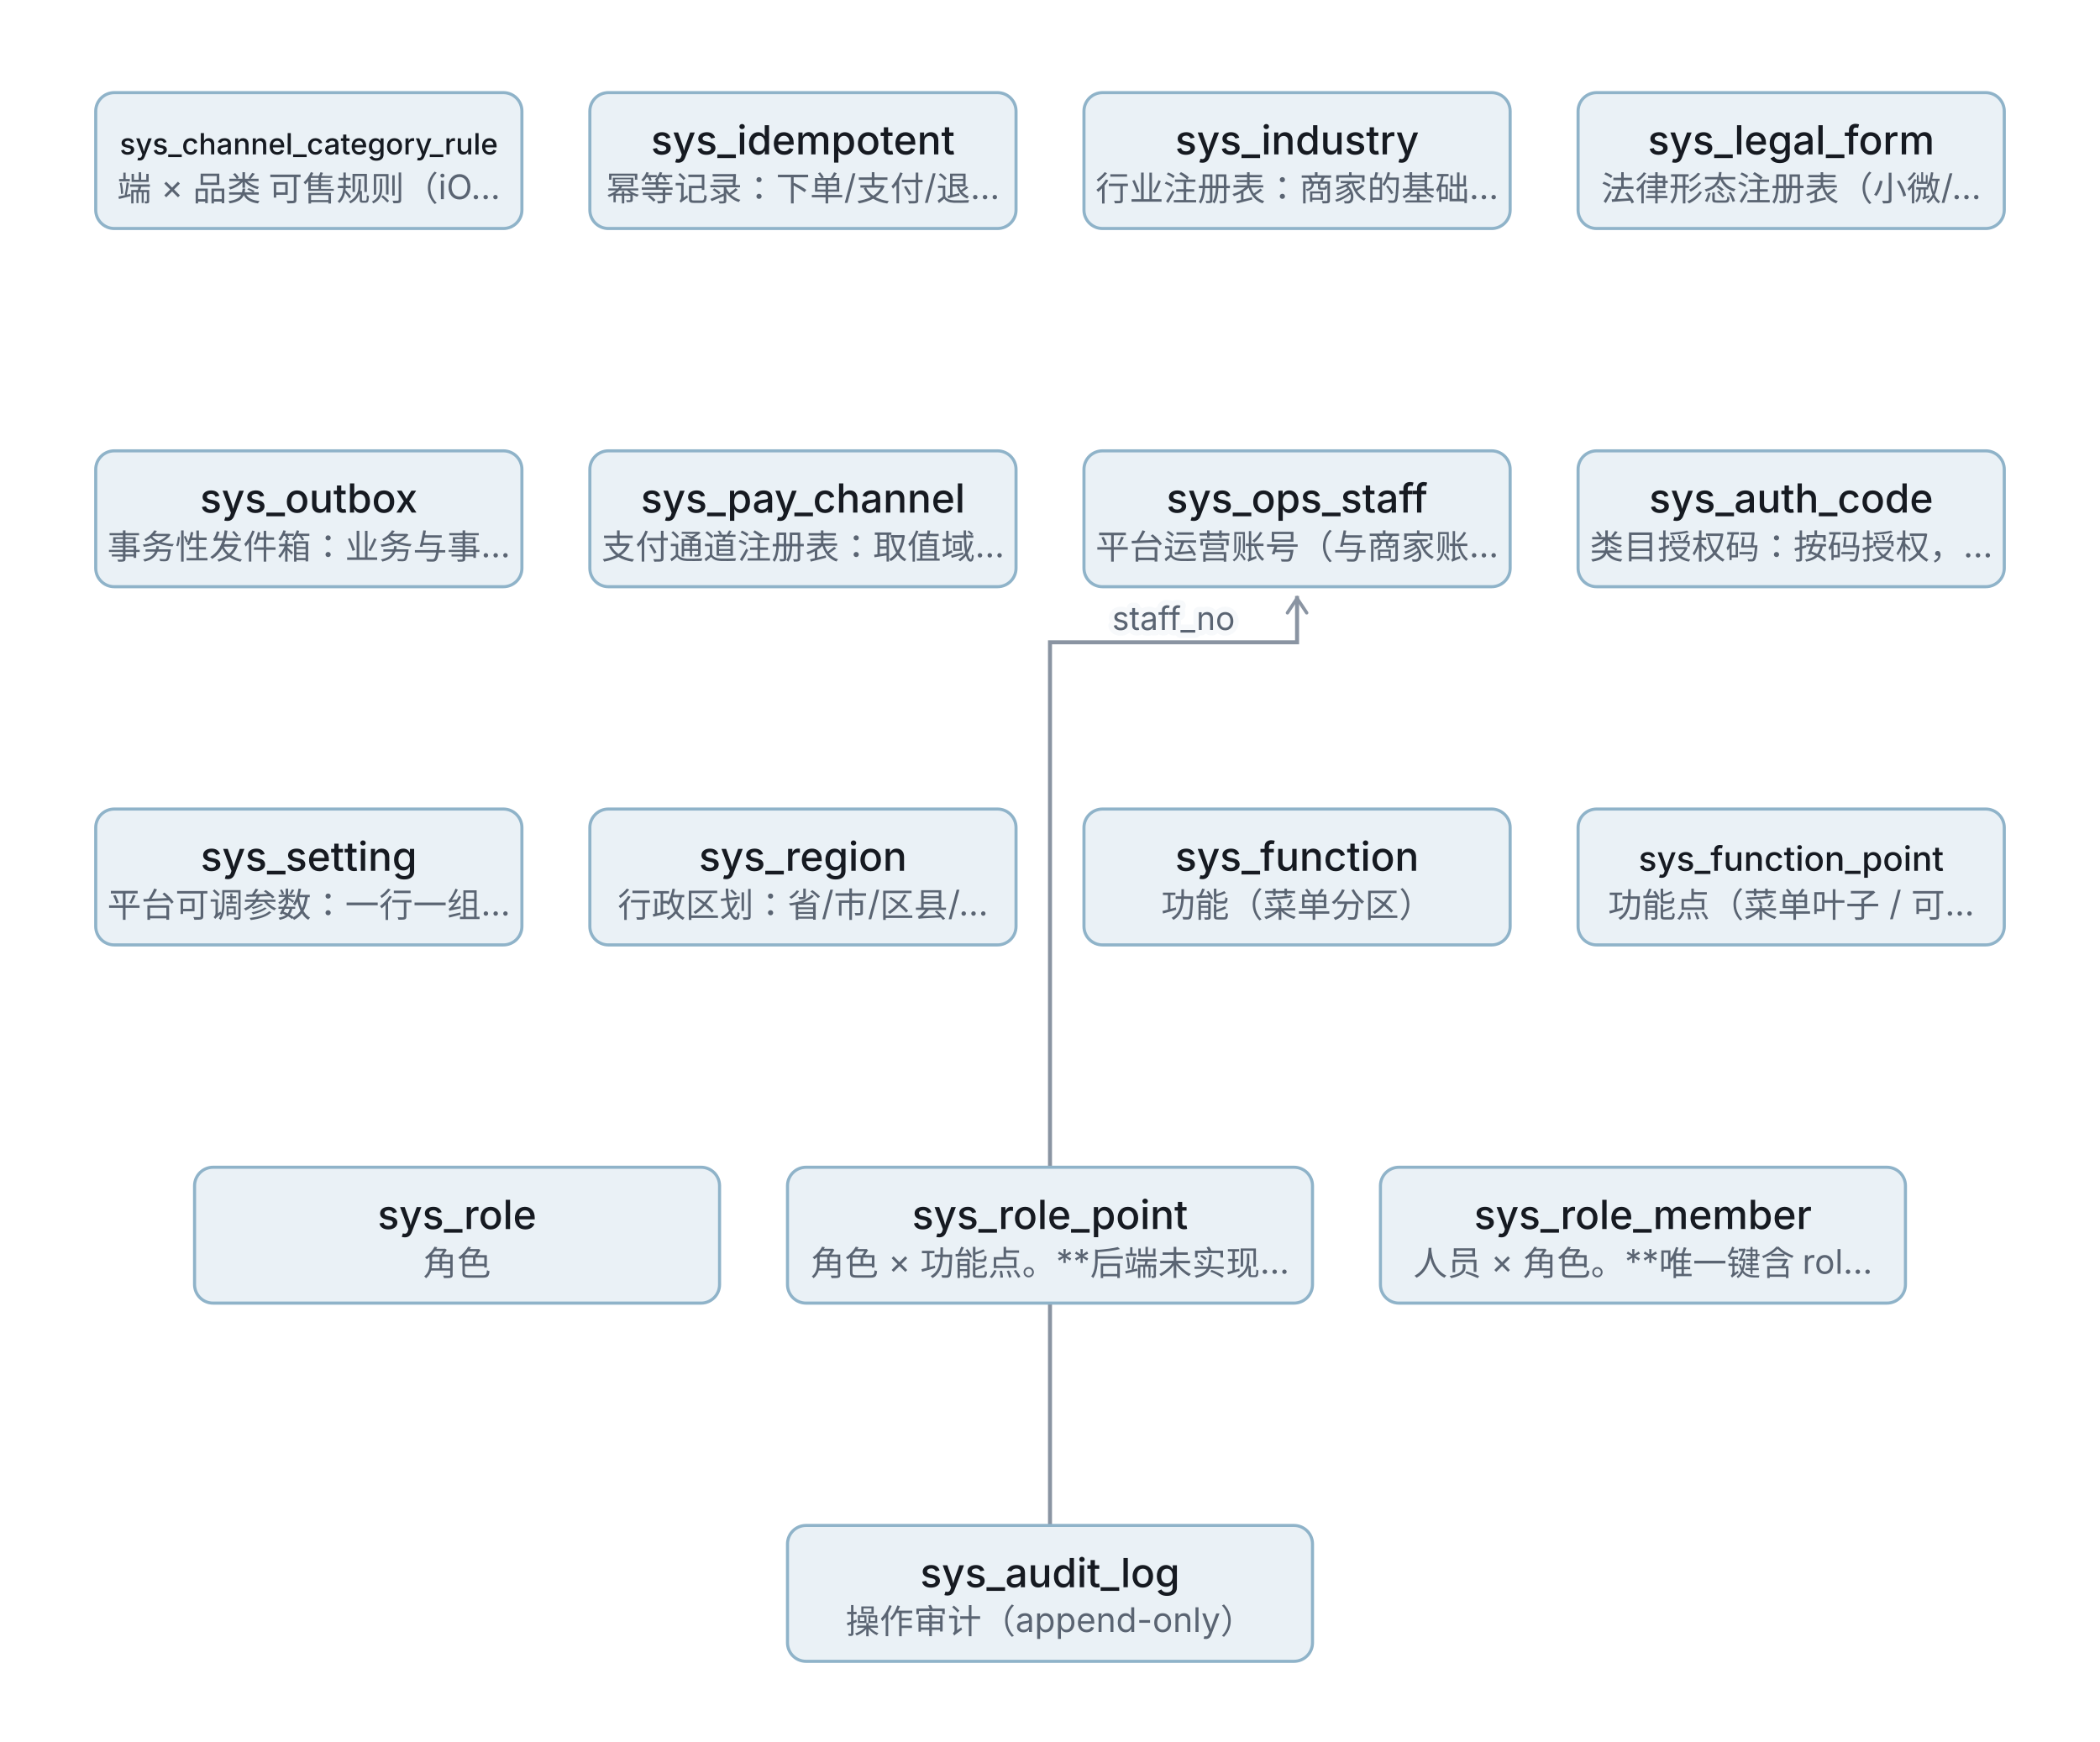
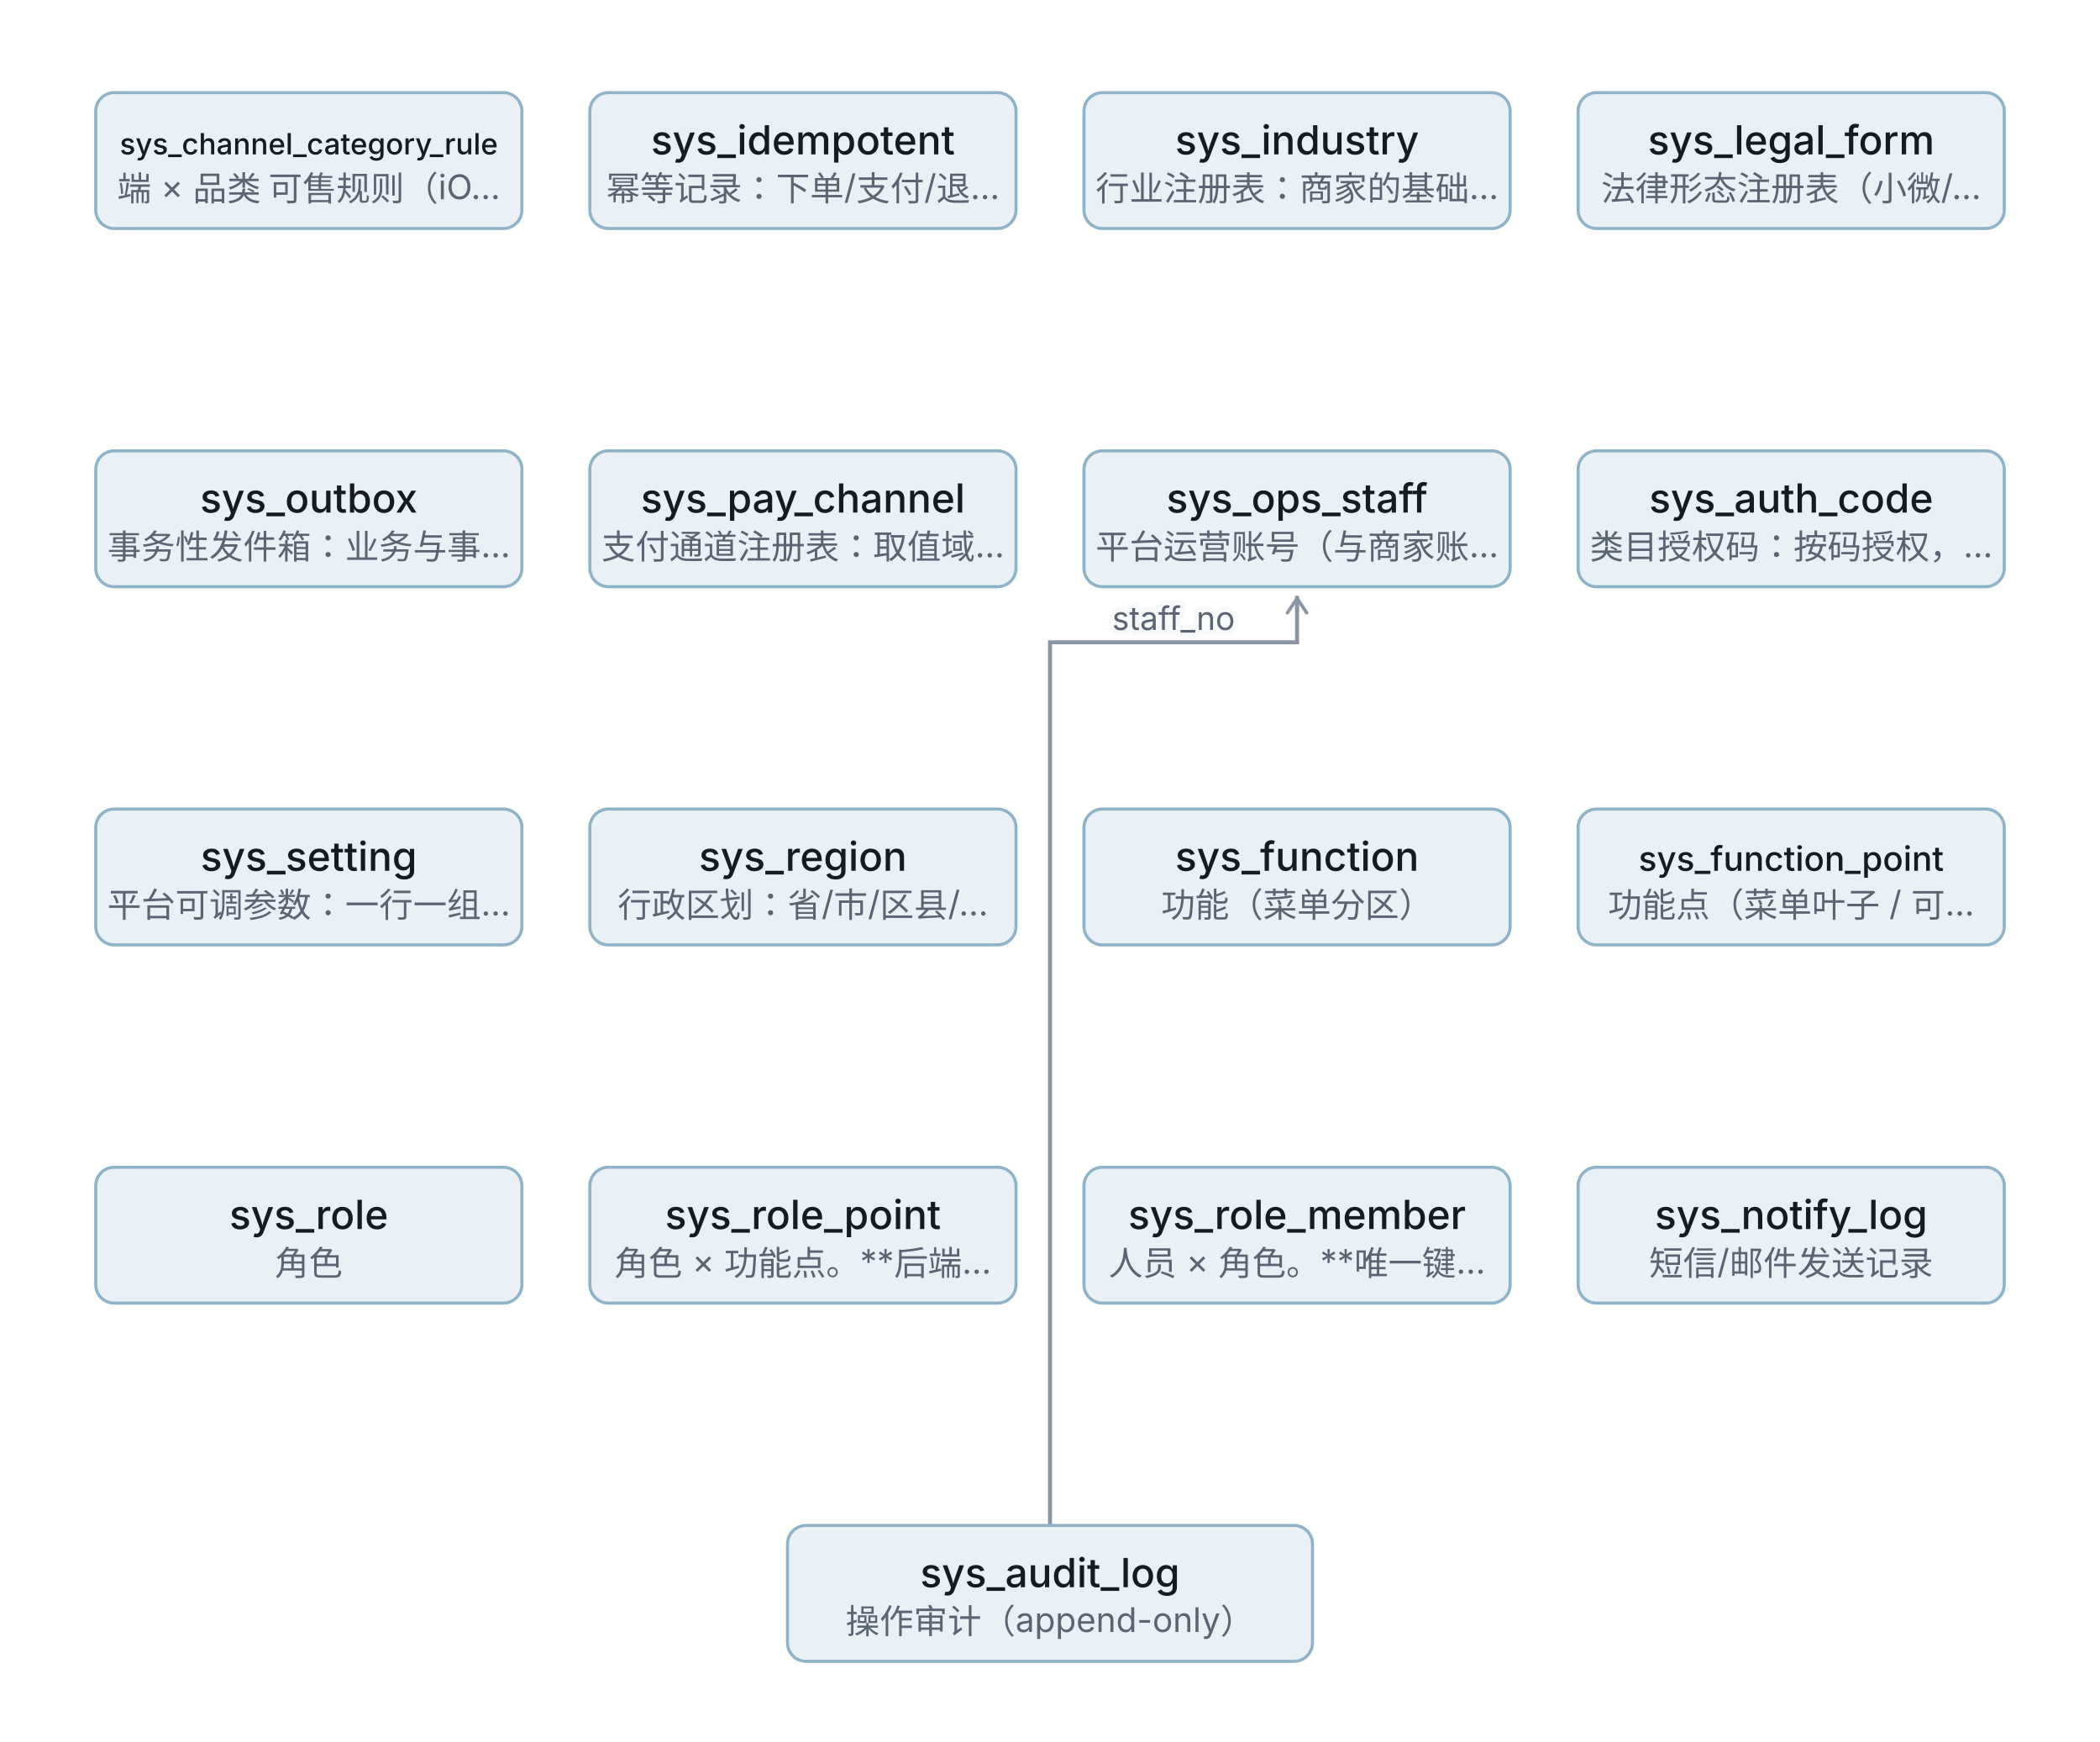
<svg xmlns="http://www.w3.org/2000/svg" width="680" height="564" viewBox="0 0 680 564" role="img" font-family="system-ui,-apple-system,'PingFang SC',sans-serif">
  <defs>
    <marker id="a" viewBox="0 0 10 10" refX="9" refY="5" markerWidth="6" markerHeight="6" orient="auto-start-reverse">
      <path d="M2 1L8 5L2 9" fill="none" stroke="#8A94A2" stroke-width="1.4" stroke-linecap="round" />
    </marker>
    <style>.n{font-weight:500;fill:#161A21}.s{font-size:11px;fill:#5A6472}
.l{font-size:10.5px;fill:#5A6472;paint-order:stroke;stroke:#F7F9FB;stroke-width:3.5;stroke-linejoin:round}.b{font-size:11px;fill:#5A6472;letter-spacing:.1em}
.ar{stroke:#8A94A2;stroke-width:1.3;fill:none}</style>
  </defs>
  <path class="ar" d="M340 494 L340 208 L420 208 L420 193" marker-end="url(#a)" />
  <rect x="31" y="30" width="138" height="44" rx="6" fill="#EAF1F6" stroke="#8FB3C9" />
  <text class="n" x="100" y="50" text-anchor="middle" font-size="9.5">sys_channel_category_rule</text>
  <text class="s" x="100" y="65" text-anchor="middle">端 × 品类 可售规则（iO…</text>
  <rect x="191" y="30" width="138" height="44" rx="6" fill="#EAF1F6" stroke="#8FB3C9" />
  <text class="n" x="260" y="50" text-anchor="middle" font-size="13">sys_idempotent</text>
  <text class="s" x="260" y="65" text-anchor="middle">幂等记录：下单/支付/退…</text>
  <rect x="351" y="30" width="138" height="44" rx="6" fill="#EAF1F6" stroke="#8FB3C9" />
  <text class="n" x="420" y="50" text-anchor="middle" font-size="13">sys_industry</text>
  <text class="s" x="420" y="65" text-anchor="middle">行业注册表：商家的基础…</text>
  <rect x="511" y="30" width="138" height="44" rx="6" fill="#EAF1F6" stroke="#8FB3C9" />
  <text class="n" x="580" y="50" text-anchor="middle" font-size="13">sys_legal_form</text>
  <text class="s" x="580" y="65" text-anchor="middle">法律形态注册表（小微/…</text>
  <rect x="31" y="146" width="138" height="44" rx="6" fill="#EAF1F6" stroke="#8FB3C9" />
  <text class="n" x="100" y="166" text-anchor="middle" font-size="13">sys_outbox</text>
  <text class="s" x="100" y="181" text-anchor="middle">事务性发件箱：业务与事…</text>
  <rect x="191" y="146" width="138" height="44" rx="6" fill="#EAF1F6" stroke="#8FB3C9" />
  <text class="n" x="260" y="166" text-anchor="middle" font-size="13">sys_pay_channel</text>
  <text class="s" x="260" y="181" text-anchor="middle">支付通道注册表：取值域…</text>
  <rect x="351" y="146" width="138" height="44" rx="6" fill="#EAF1F6" stroke="#8FB3C9" />
  <text class="n" x="420" y="166" text-anchor="middle" font-size="13">sys_ops_staff</text>
  <text class="s" x="420" y="181" text-anchor="middle">平台运营账号（与商家账…</text>
  <rect x="511" y="146" width="138" height="44" rx="6" fill="#EAF1F6" stroke="#8FB3C9" />
  <text class="n" x="580" y="166" text-anchor="middle" font-size="13">sys_auth_code</text>
  <text class="s" x="580" y="181" text-anchor="middle">类目授权码：按码授权，…</text>
  <rect x="31" y="262" width="138" height="44" rx="6" fill="#EAF1F6" stroke="#8FB3C9" />
  <text class="n" x="100" y="282" text-anchor="middle" font-size="13">sys_setting</text>
  <text class="s" x="100" y="297" text-anchor="middle">平台可调参数：一行一组…</text>
  <rect x="191" y="262" width="138" height="44" rx="6" fill="#EAF1F6" stroke="#8FB3C9" />
  <text class="n" x="260" y="282" text-anchor="middle" font-size="13">sys_region</text>
  <text class="s" x="260" y="297" text-anchor="middle">行政区划：省/市/区县/…</text>
  <rect x="351" y="262" width="138" height="44" rx="6" fill="#EAF1F6" stroke="#8FB3C9" />
  <text class="n" x="420" y="282" text-anchor="middle" font-size="13">sys_function</text>
  <text class="s" x="420" y="297" text-anchor="middle">功能（菜单分区）</text>
  <rect x="511" y="262" width="138" height="44" rx="6" fill="#EAF1F6" stroke="#8FB3C9" />
  <text class="n" x="580" y="282" text-anchor="middle" font-size="11">sys_function_point</text>
  <text class="s" x="580" y="297" text-anchor="middle">功能点（菜单叶子 / 可…</text>
-   <rect x="63" y="378" width="170" height="44" rx="6" fill="#EAF1F6" stroke="#8FB3C9" />
-   <text class="n" x="148" y="398" text-anchor="middle" font-size="13">sys_role</text>
-   <text class="s" x="148" y="413" text-anchor="middle">角色</text>
-   <rect x="255" y="378" width="170" height="44" rx="6" fill="#EAF1F6" stroke="#8FB3C9" />
-   <text class="n" x="340" y="398" text-anchor="middle" font-size="13">sys_role_point</text>
-   <text class="s" x="340" y="413" text-anchor="middle">角色 × 功能点。**后端未实现…</text>
-   <rect x="447" y="378" width="170" height="44" rx="6" fill="#EAF1F6" stroke="#8FB3C9" />
-   <text class="n" x="532" y="398" text-anchor="middle" font-size="13">sys_role_member</text>
-   <text class="s" x="532" y="413" text-anchor="middle">人员 × 角色。**唯一键含 rol…</text>
+   <rect x="31" y="378" width="138" height="44" rx="6" fill="#EAF1F6" stroke="#8FB3C9" />
+   <text class="n" x="100" y="398" text-anchor="middle" font-size="13">sys_role</text>
+   <text class="s" x="100" y="413" text-anchor="middle">角色</text>
+   <rect x="191" y="378" width="138" height="44" rx="6" fill="#EAF1F6" stroke="#8FB3C9" />
+   <text class="n" x="260" y="398" text-anchor="middle" font-size="13">sys_role_point</text>
+   <text class="s" x="260" y="413" text-anchor="middle">角色 × 功能点。**后端…</text>
+   <rect x="351" y="378" width="138" height="44" rx="6" fill="#EAF1F6" stroke="#8FB3C9" />
+   <text class="n" x="420" y="398" text-anchor="middle" font-size="13">sys_role_member</text>
+   <text class="s" x="420" y="413" text-anchor="middle">人员 × 角色。**唯一键…</text>
+   <rect x="511" y="378" width="138" height="44" rx="6" fill="#EAF1F6" stroke="#8FB3C9" />
+   <text class="n" x="580" y="398" text-anchor="middle" font-size="13">sys_notify_log</text>
+   <text class="s" x="580" y="413" text-anchor="middle">短信/邮件发送记录</text>
  <rect x="255" y="494" width="170" height="44" rx="6" fill="#EAF1F6" stroke="#8FB3C9" />
  <text class="n" x="340" y="514" text-anchor="middle" font-size="13">sys_audit_log</text>
  <text class="s" x="340" y="529" text-anchor="middle">操作审计（append-only）</text>
  <text class="l" x="380" y="204" text-anchor="middle">staff_no</text>
</svg>
